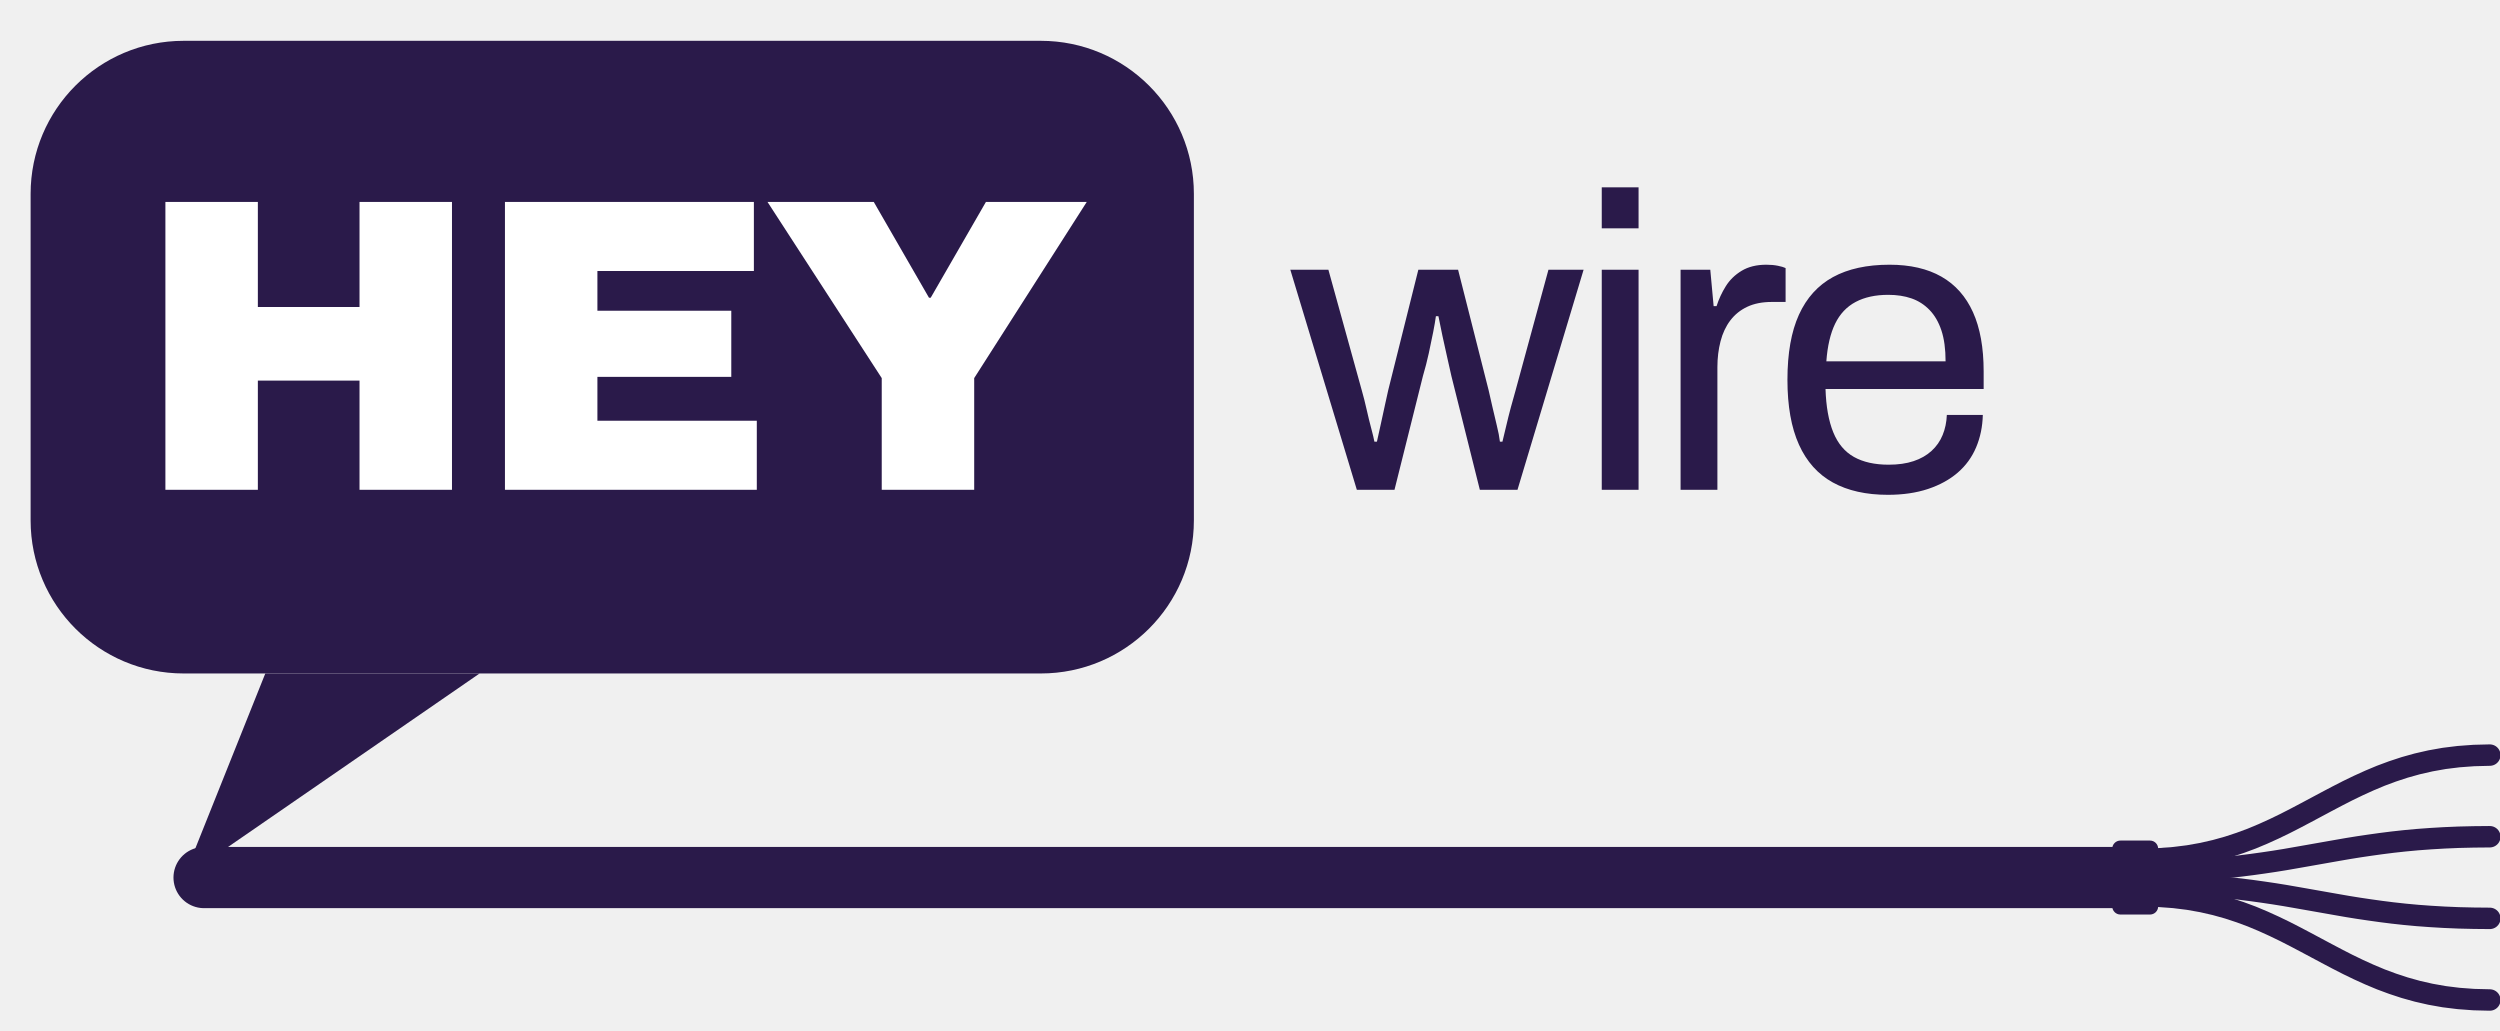
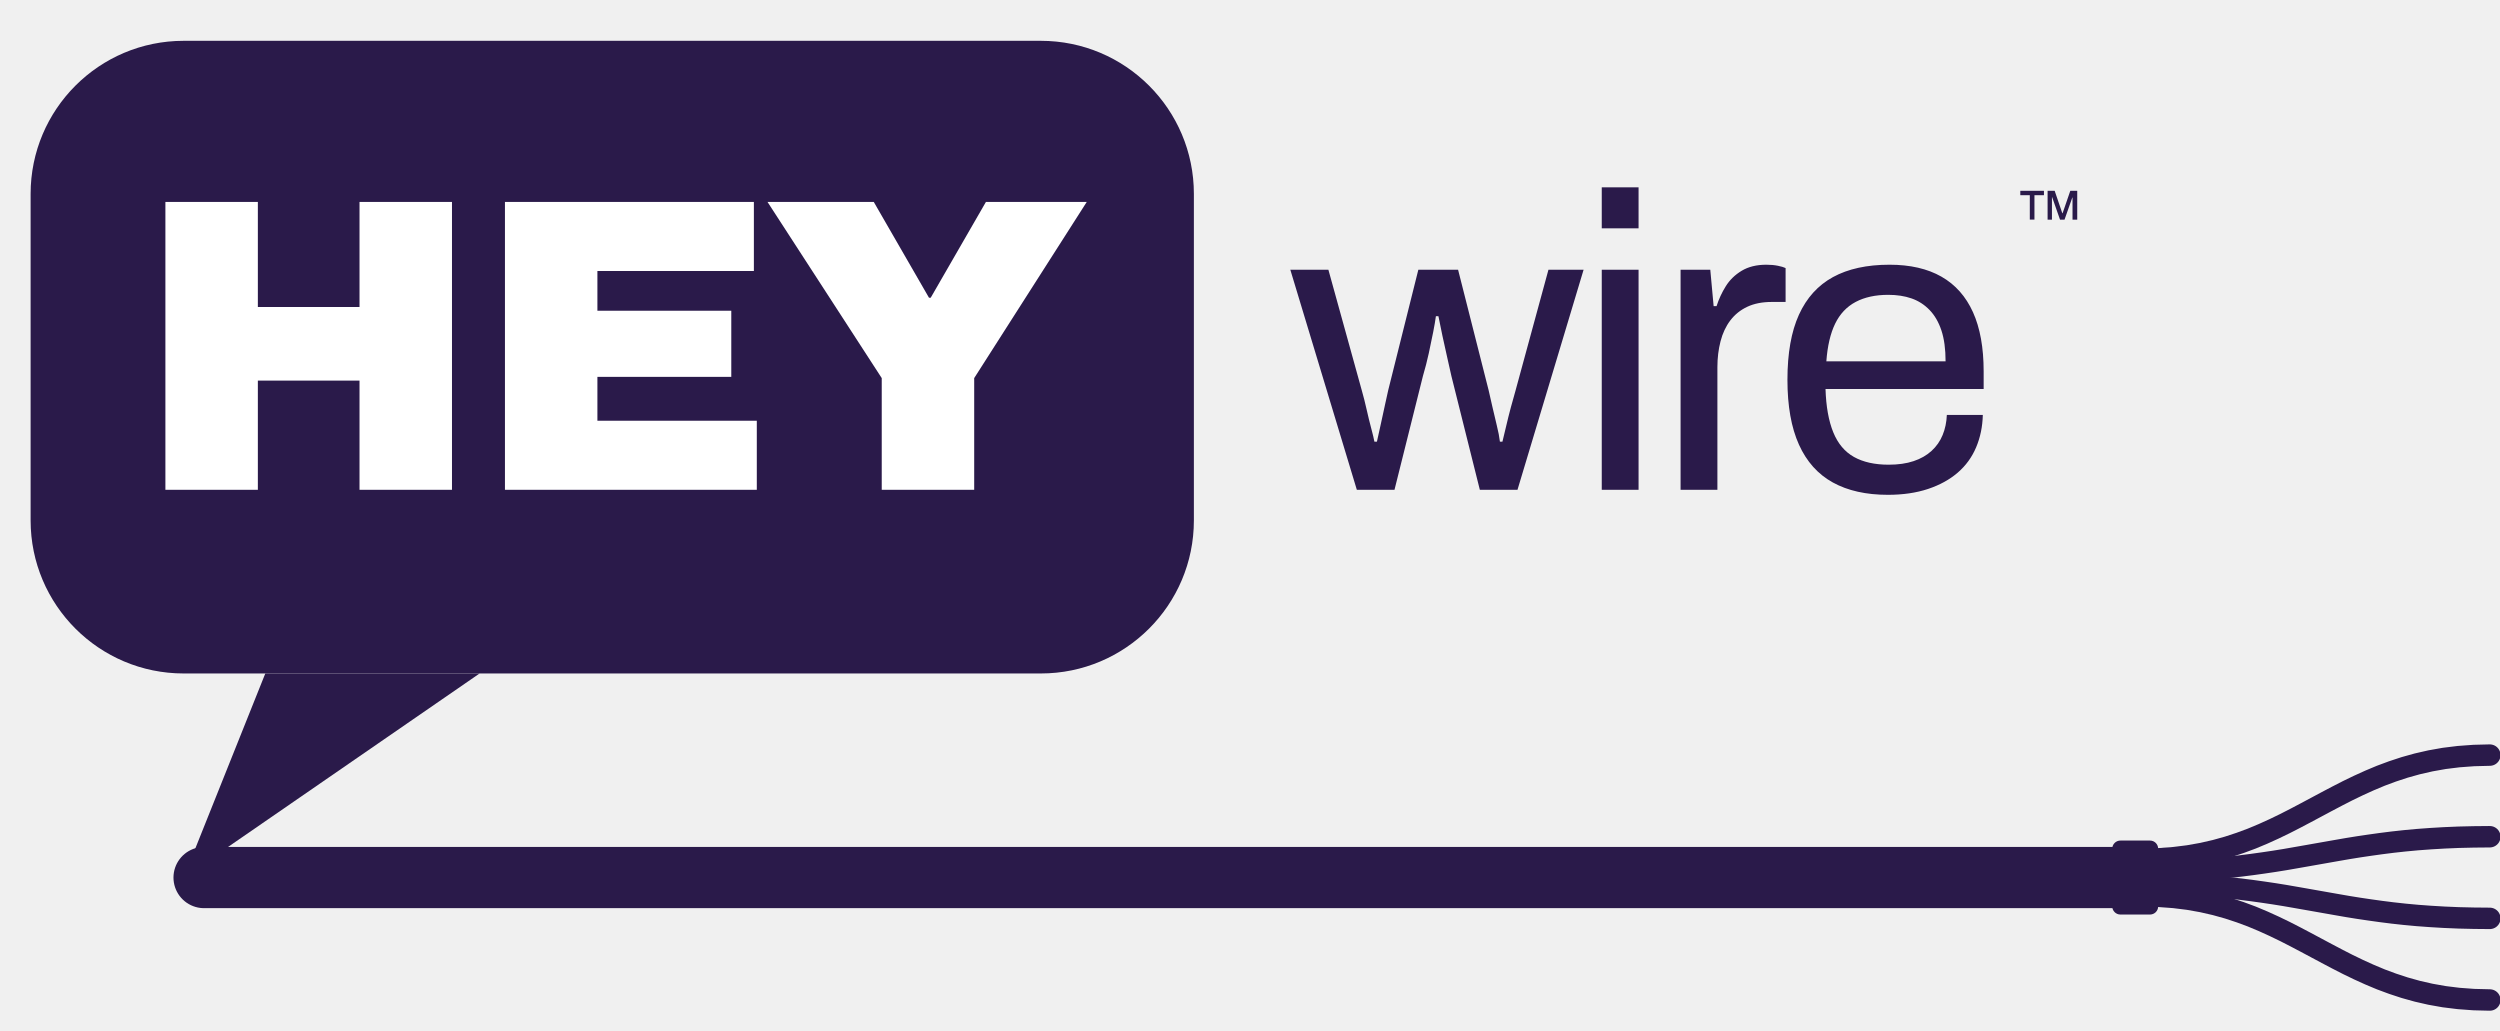
<svg xmlns="http://www.w3.org/2000/svg" viewBox="10 16 490 202">
  <rect x="16" y="24" width="228" height="124" rx="30" fill="#2A1A4A" />
  <path transform="translate(36.35 112)" d="M6.068 0.0V-56.416H24.19V-35.834H44.116V-56.416H62.238V0.0H44.116V-21.402H24.19V0.0ZM72.62 0.0V-56.416H121.41V-42.886H90.742V-35.096H116.982V-22.14H90.742V-13.53H121.984V0.0ZM146.47 0.0V-21.894L124.084 -56.416H144.912L155.736 -37.638H156.064L166.888 -56.416H186.65L164.592 -21.894V0.0Z" fill="#FFFFFF" />
  <path transform="translate(262 112)" d="M13.94 0.0 0.902 -43.132H8.364L14.924 -19.434Q15.416 -17.712 15.867 -15.703Q16.318 -13.694 16.769 -12.013Q17.22 -10.332 17.384 -9.43H17.876Q18.204 -10.988 18.655 -12.956Q19.106 -14.924 19.475 -16.728Q19.844 -18.532 20.09 -19.516L25.994 -43.132H33.784L39.77 -19.516Q40.098 -18.122 40.508 -16.277Q40.918 -14.432 41.369 -12.628Q41.82 -10.824 41.984 -9.43H42.476Q42.804 -10.742 43.214 -12.505Q43.624 -14.268 44.116 -16.113Q44.608 -17.958 45.018 -19.352L51.496 -43.132H58.384L45.428 0.0H38.048L32.472 -22.304Q32.144 -23.862 31.652 -25.953Q31.16 -28.044 30.709 -30.217Q30.258 -32.39 29.93 -34.03H29.438Q29.274 -32.8 28.905 -30.914Q28.536 -29.028 28.044 -26.773Q27.552 -24.518 26.896 -22.304L21.32 0.0ZM61.944 -51.25V-59.286H69.16V-51.25ZM61.944 0.0V-43.132H69.16V0.0ZM77.394 0.0V-43.132H83.216L83.872 -35.998H84.446Q85.102 -38.048 86.25 -39.893Q87.398 -41.738 89.366 -42.927Q91.334 -44.116 94.204 -44.116Q95.434 -44.116 96.459 -43.911Q97.484 -43.706 97.976 -43.46V-36.818H95.27Q92.482 -36.818 90.473 -35.875Q88.464 -34.932 87.152 -33.21Q85.84 -31.488 85.225 -29.11Q84.61 -26.732 84.61 -24.026V0.0ZM118.018 0.984Q111.622 0.984 107.235 -1.435Q102.848 -3.854 100.593 -8.856Q98.338 -13.858 98.338 -21.566Q98.338 -29.356 100.593 -34.317Q102.848 -39.278 107.276 -41.697Q111.704 -44.116 118.346 -44.116Q124.414 -44.116 128.514 -41.779Q132.614 -39.442 134.705 -34.809Q136.796 -30.176 136.796 -23.206V-19.762H105.8Q105.964 -14.596 107.317 -11.275Q108.67 -7.954 111.376 -6.437Q114.082 -4.92 118.182 -4.92Q120.97 -4.92 123.061 -5.617Q125.152 -6.314 126.587 -7.626Q128.022 -8.938 128.76 -10.742Q129.498 -12.546 129.58 -14.678H136.632Q136.55 -11.234 135.32 -8.323Q134.09 -5.412 131.712 -3.362Q129.334 -1.312 125.89 -0.164Q122.446 0.984 118.018 0.984ZM105.964 -25.174H129.334Q129.334 -28.782 128.514 -31.242Q127.694 -33.702 126.177 -35.26Q124.66 -36.818 122.651 -37.515Q120.642 -38.212 118.1 -38.212Q114.328 -38.212 111.704 -36.818Q109.08 -35.424 107.686 -32.554Q106.292 -29.684 105.964 -25.174Z" fill="#2A1A4A" />
+   <path transform="translate(405 63)" d="M6.328 -3.948V-9.604H7.714L9.212 -5.208H9.268L10.78 -9.604H12.138V-3.948H11.214V-8.288H11.172L9.646 -3.948H8.764L7.224 -8.344H7.182V-3.948ZM2.842 -3.962V-8.736H0.98V-9.604H5.614V-8.736H3.752V-3.962Z" fill="#2A1A4A" />
  <path d="M 62 148 L 46 188 L 104 148 Z" fill="#2A1A4A" />
  <path d="M 50 188 L 428 188" fill="none" stroke="#2A1A4A" stroke-width="12" stroke-linecap="round" />
  <rect x="424.00" y="180.75" width="9.00" height="14.50" rx="1.60" fill="#2A1A4A" />
  <path d="M 430.00 184.40 L 433.13 184.32 L 436.11 184.10 L 438.94 183.75 L 441.64 183.27 L 444.22 182.68 L 446.69 181.99 L 449.06 181.21 L 451.35 180.36 L 453.57 179.43 L 455.73 178.45 L 457.84 177.43 L 459.91 176.37 L 461.96 175.29 L 464.00 174.20 L 466.04 173.11 L 468.09 172.03 L 470.16 170.97 L 472.27 169.95 L 474.43 168.97 L 476.65 168.04 L 478.94 167.19 L 481.31 166.41 L 483.78 165.72 L 486.36 165.13 L 489.06 164.65 L 491.89 164.30 L 494.87 164.08 L 498.00 164.00" fill="none" stroke="#2A1A4A" stroke-width="4.20" stroke-linecap="round" stroke-linejoin="round" />
  <path d="M 430.00 186.80 L 433.13 186.77 L 436.11 186.70 L 438.94 186.58 L 441.64 186.42 L 444.22 186.23 L 446.69 186.00 L 449.06 185.74 L 451.35 185.45 L 453.57 185.14 L 455.73 184.82 L 457.84 184.48 L 459.91 184.12 L 461.96 183.76 L 464.00 183.40 L 466.04 183.04 L 468.09 182.68 L 470.16 182.32 L 472.27 181.98 L 474.43 181.66 L 476.65 181.35 L 478.94 181.06 L 481.31 180.80 L 483.78 180.57 L 486.36 180.38 L 489.06 180.22 L 491.89 180.10 L 494.87 180.03 L 498.00 180.00" fill="none" stroke="#2A1A4A" stroke-width="4.20" stroke-linecap="round" stroke-linejoin="round" />
  <path d="M 430.00 189.20 L 433.13 189.23 L 436.11 189.30 L 438.94 189.42 L 441.64 189.58 L 444.22 189.77 L 446.69 190.00 L 449.06 190.26 L 451.35 190.55 L 453.57 190.86 L 455.73 191.18 L 457.84 191.52 L 459.91 191.88 L 461.96 192.24 L 464.00 192.60 L 466.04 192.96 L 468.09 193.32 L 470.16 193.68 L 472.27 194.02 L 474.43 194.34 L 476.65 194.65 L 478.94 194.94 L 481.31 195.20 L 483.78 195.43 L 486.36 195.62 L 489.06 195.78 L 491.89 195.90 L 494.87 195.97 L 498.00 196.00" fill="none" stroke="#2A1A4A" stroke-width="4.20" stroke-linecap="round" stroke-linejoin="round" />
  <path d="M 430.00 191.60 L 433.13 191.68 L 436.11 191.90 L 438.94 192.25 L 441.64 192.73 L 444.22 193.32 L 446.69 194.01 L 449.06 194.79 L 451.35 195.64 L 453.57 196.57 L 455.73 197.55 L 457.84 198.57 L 459.91 199.63 L 461.96 200.71 L 464.00 201.80 L 466.04 202.89 L 468.09 203.97 L 470.16 205.03 L 472.27 206.05 L 474.43 207.03 L 476.65 207.96 L 478.94 208.81 L 481.31 209.59 L 483.78 210.28 L 486.36 210.87 L 489.06 211.35 L 491.89 211.70 L 494.87 211.92 L 498.00 212.00" fill="none" stroke="#2A1A4A" stroke-width="4.20" stroke-linecap="round" stroke-linejoin="round" />
</svg>
